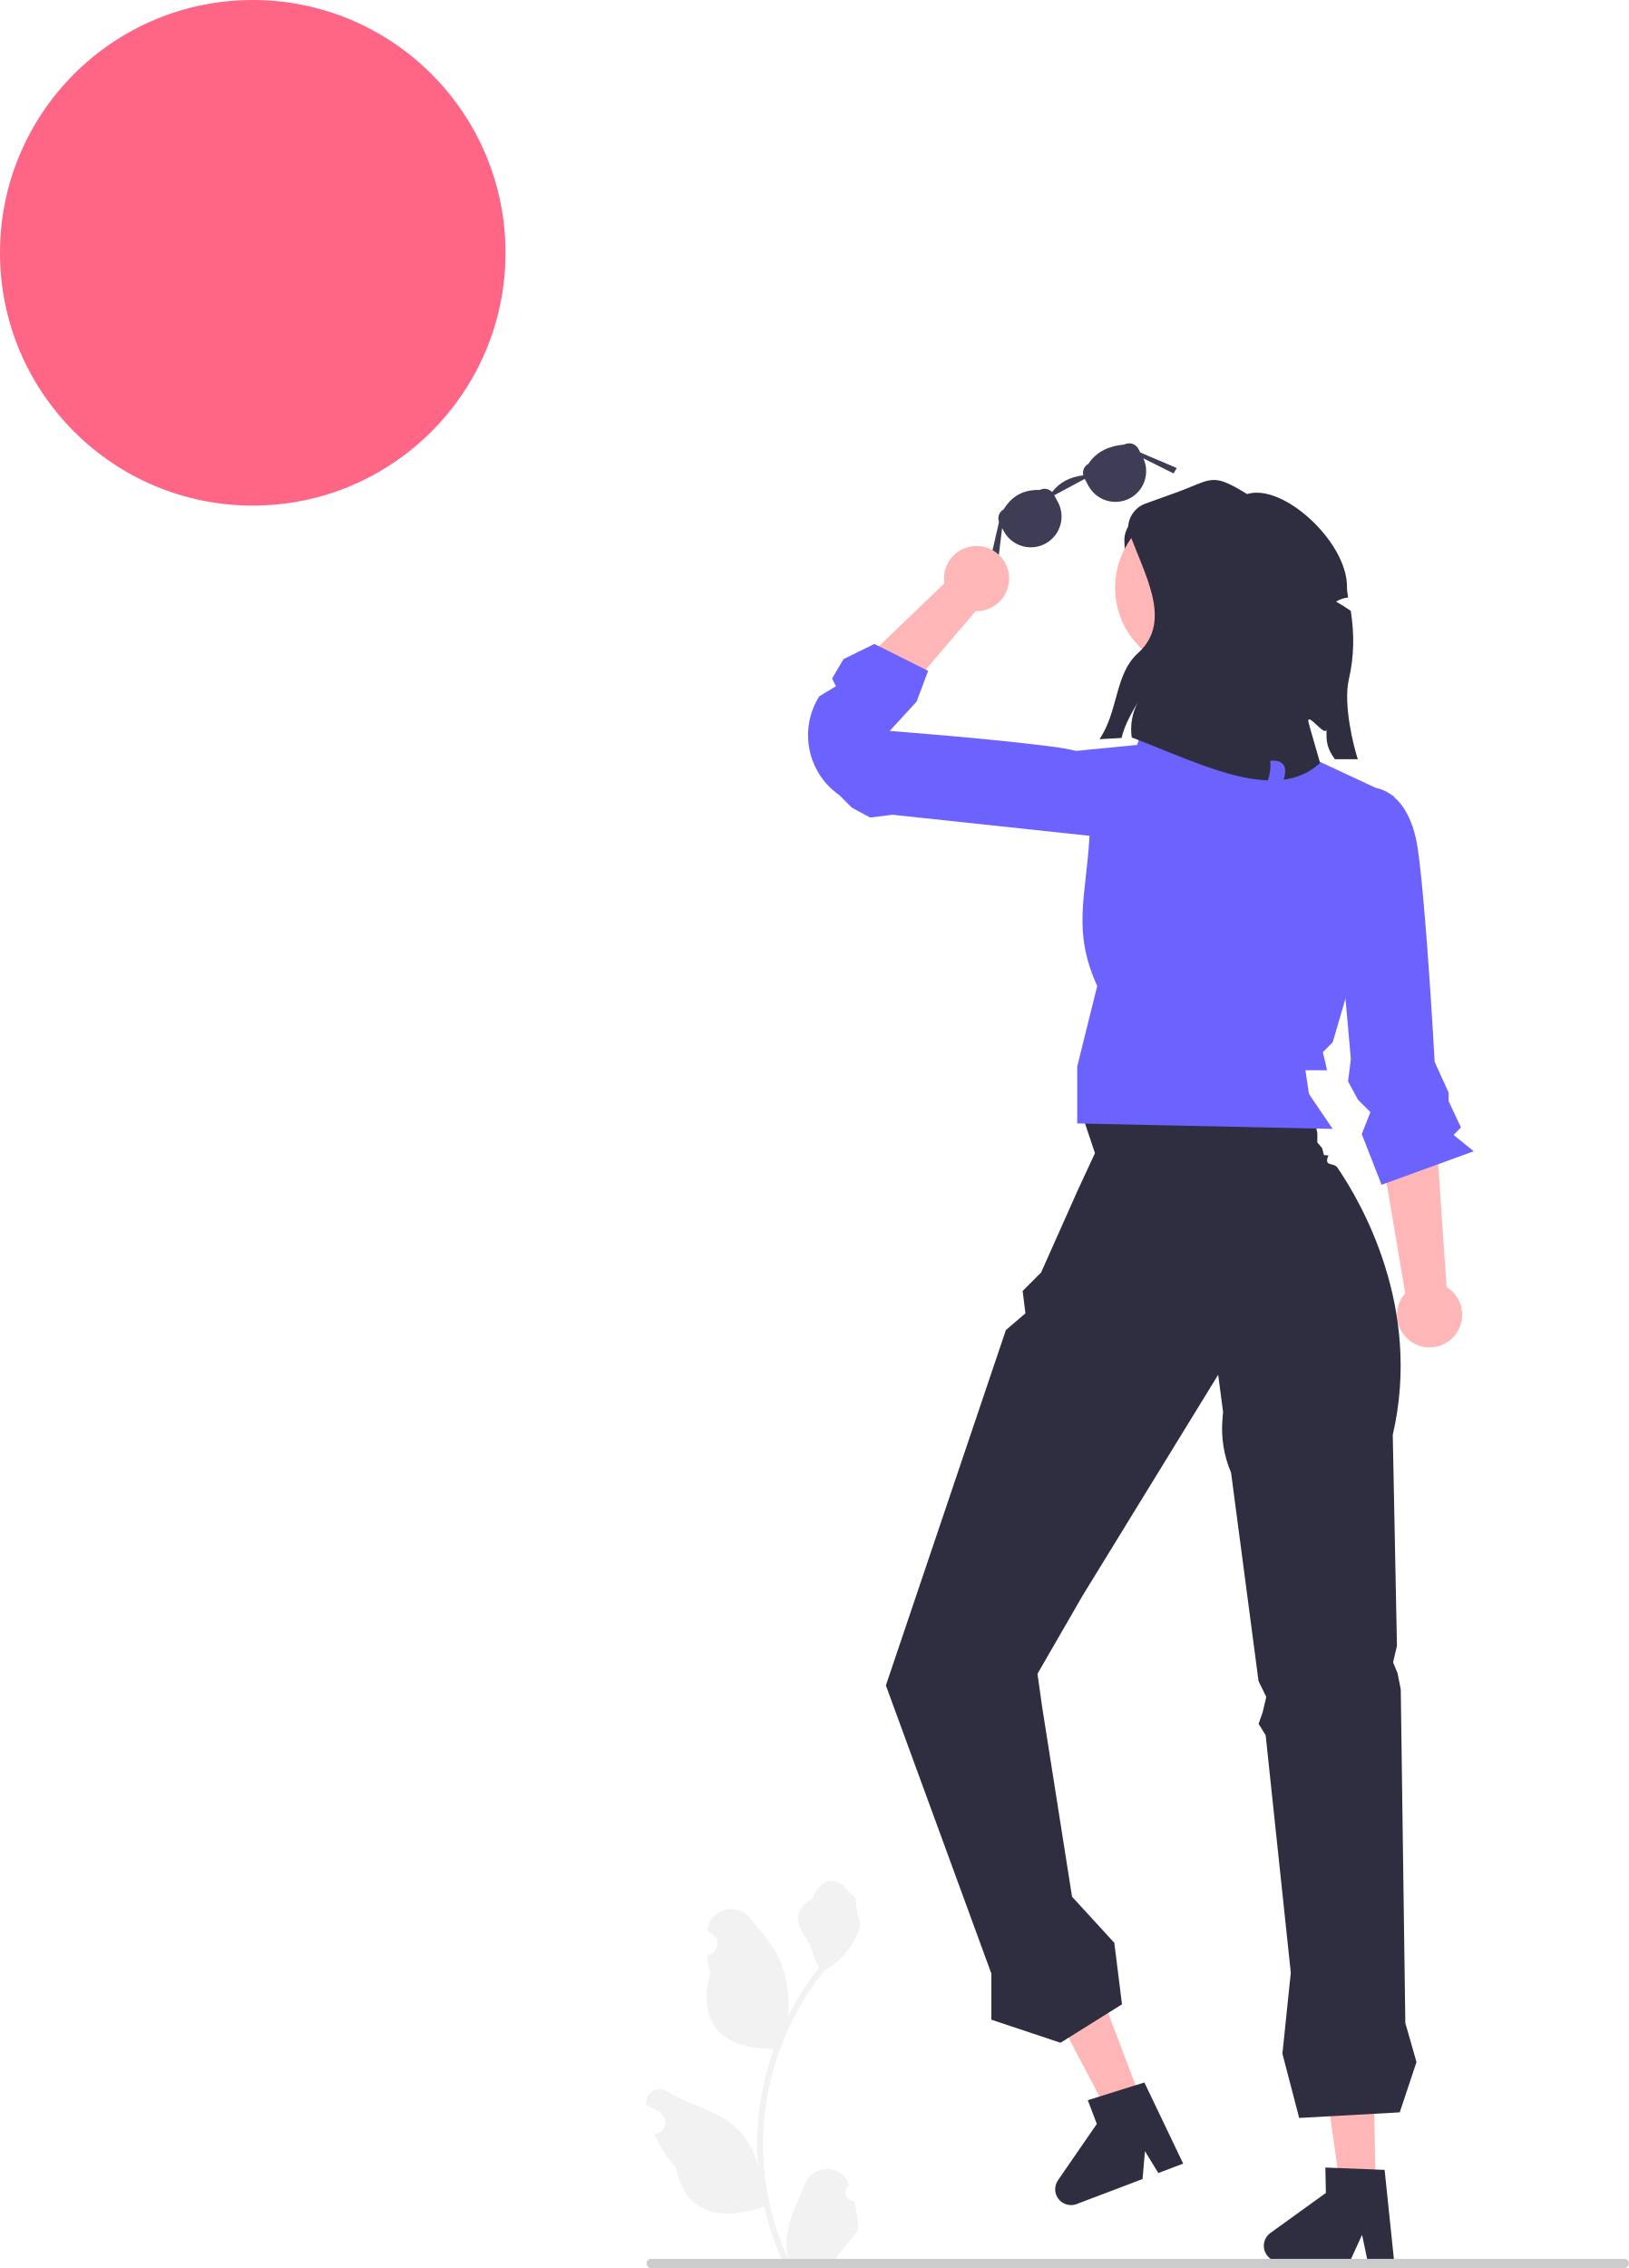
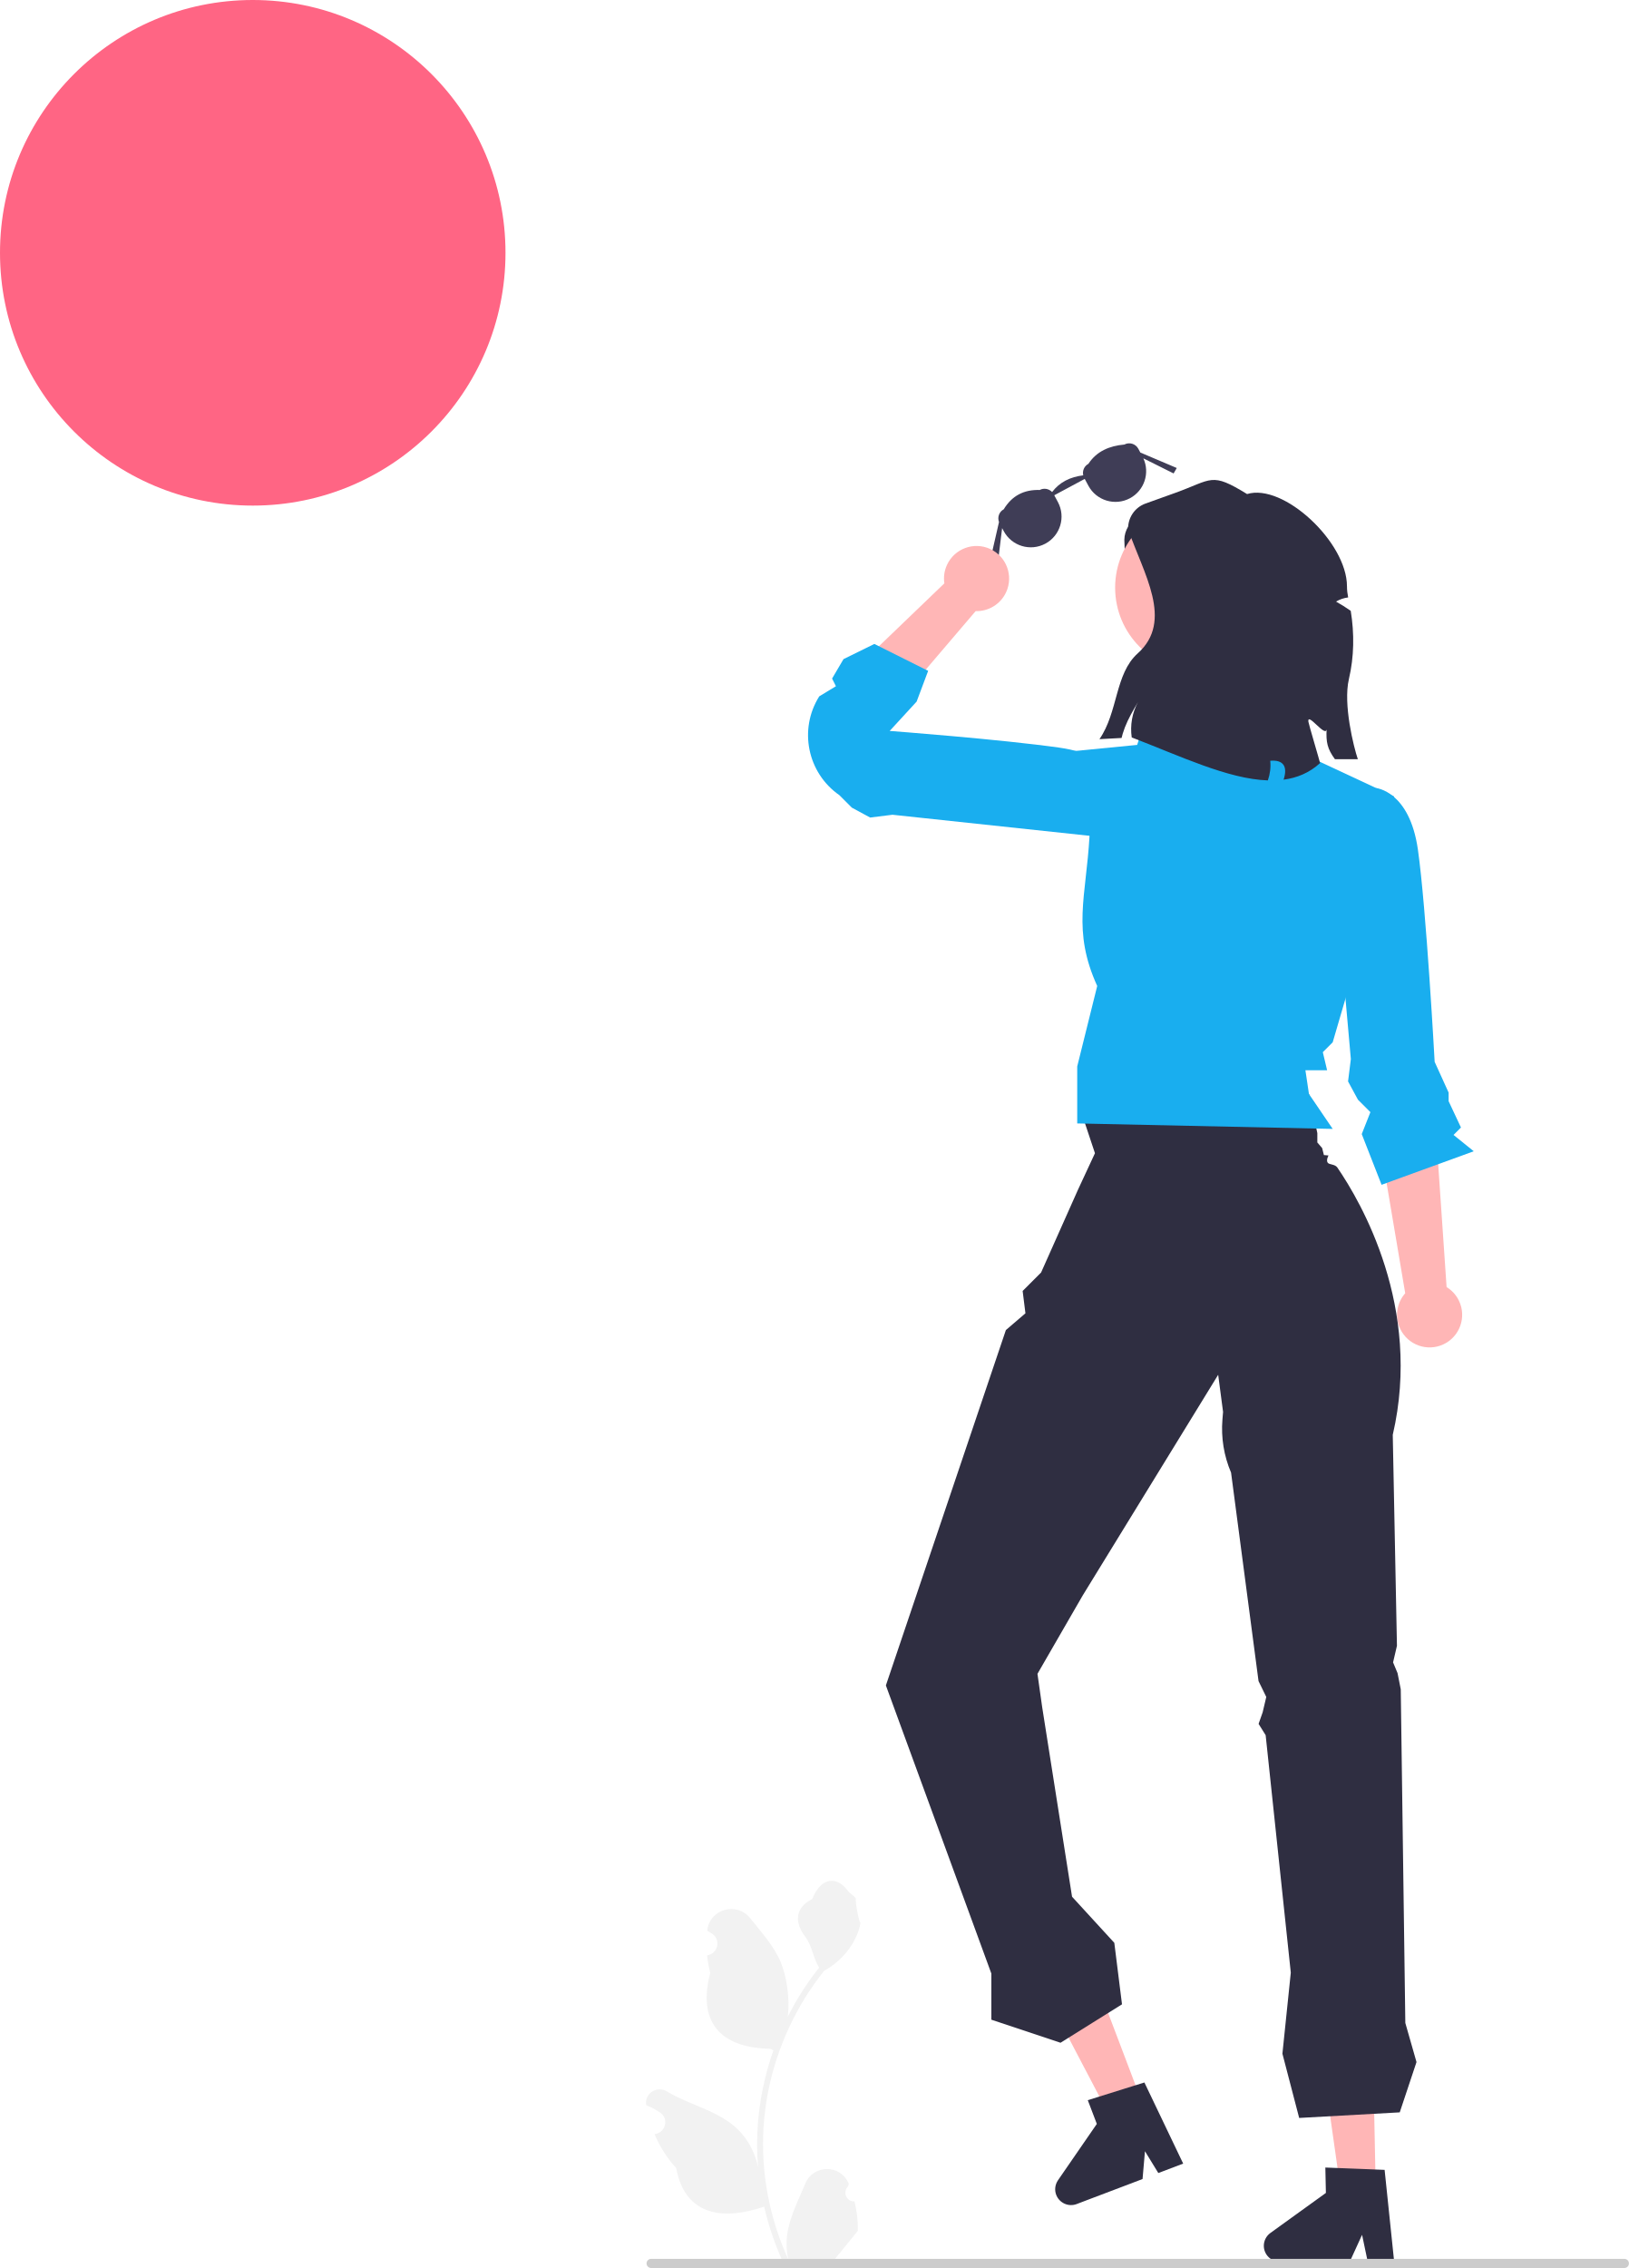
<svg xmlns="http://www.w3.org/2000/svg" width="423.944" height="590.15" viewBox="0 0 423.944 590.15">
  <circle cx="65.78" cy="65.78" r="65.78" fill="#ff6584" />
  <path d="M257.263,147.776l2.737-11.944c-.468-1.242,.033-2.666,1.234-3.311,2.117-3.514,5.254-5.157,9.359-5.024,1.097-.589,2.414-.33,3.227,.538,1.946-2.569,4.701-3.943,8.106-4.351-.274-1.157,.238-2.397,1.335-2.986,2.159-3.284,5.465-4.682,9.359-5.024,1.308-.702,2.939-.211,3.641,1.097l.526,.98,9.477,4.026-.821,1.417-7.875-3.934c1.751,3.809,.266,8.371-3.479,10.381-3.893,2.09-8.743,.628-10.832-3.265l-.946-1.762-7.93,4.257,.946,1.762c2.09,3.893,.628,8.743-3.265,10.832-3.893,2.09-8.743,.628-10.832-3.265l-.417-.777-1.279,10.415-2.27-.06Z" fill="#3f3d56" />
  <path d="M222.392,572.817c-2.066,.129-3.208-2.437-1.645-3.933l.155-.618c-.02-.05-.041-.099-.062-.148-2.089-4.982-9.17-4.947-11.241,.042-1.839,4.428-4.179,8.864-4.756,13.546-.258,2.067-.142,4.172,.316,6.2-4.308-9.411-6.575-19.687-6.575-30.021,0-2.597,.142-5.193,.433-7.783,.239-2.119,.568-4.224,.995-6.31,2.306-11.277,7.299-22.018,14.5-30.99,3.462-1.892,6.349-4.851,8.093-8.397,.626-1.279,1.117-2.655,1.35-4.056-.394,.052-1.486-5.949-1.188-6.317-.549-.833-1.532-1.247-2.131-2.06-2.982-4.043-7.091-3.337-9.236,2.157-4.582,2.313-4.627,6.148-1.815,9.837,1.789,2.347,2.035,5.522,3.604,8.035-.162,.207-.329,.407-.491,.614-2.961,3.798-5.522,7.88-7.681,12.169,.61-4.766-.291-10.508-1.826-14.21-1.748-4.217-5.025-7.769-7.91-11.415-3.466-4.379-10.573-2.468-11.184,3.083-.006,.054-.012,.107-.017,.161,.429,.242,.848,.499,1.259,.77,2.339,1.547,1.531,5.174-1.241,5.602l-.063,.01c.155,1.544,.42,3.074,.807,4.579-3.702,14.316,4.29,19.53,15.701,19.764,.252,.129,.497,.258,.749,.381-1.156,3.255-2.08,6.594-2.764,9.979-.614,2.99-1.04,6.013-1.279,9.049-.297,3.83-.271,7.68,.052,11.503l-.019-.136c-.82-4.211-3.107-8.145-6.427-10.87-4.946-4.063-11.933-5.559-17.268-8.824-2.568-1.572-5.859,.459-5.411,3.437l.022,.143c.794,.323,1.569,.698,2.319,1.117,.429,.242,.848,.499,1.259,.77,2.339,1.547,1.531,5.174-1.241,5.602l-.063,.01c-.045,.006-.084,.013-.129,.019,1.363,3.236,3.262,6.239,5.639,8.829,2.315,12.497,12.256,13.683,22.89,10.044h.006c1.163,5.064,2.861,10.011,5.044,14.726h18.02c.065-.2,.123-.407,.181-.607-1.666,.103-3.346,.006-4.986-.297,1.337-1.641,2.674-3.294,4.011-4.935,.032-.032,.058-.065,.084-.097,.678-.84,1.363-1.673,2.041-2.512l0-.001c.042-2.578-.267-5.147-.879-7.64l-.001-0Z" fill="#f2f2f2" />
  <path d="M293.414,162.529l10.905,13.086-5.816-42.165-2.157,1.078c-2.249,1.124-3.685,3.407-3.725,5.92l.793,22.081Z" fill="#2f2e41" />
  <g>
    <polygon points="271.466 517.552 278.474 530.907 278.487 530.943 280.814 535.388 284.561 542.521 284.564 542.53 286.137 545.535 288.482 550.004 294.41 547.751 296.177 547.071 297.106 546.72 295.537 542.598 291.389 531.66 284.189 512.718 284.109 512.747 282.339 513.418 275.271 516.106 273.501 516.777 271.466 517.552" fill="#ffb6b6" />
    <path d="M274.89,571.119c.819,2.129,3.199,3.2,5.323,2.393l2.83-1.079,1.77-.671,7.071-2.68,1.779-.674,3.697-1.408,.627-7.235,1.511,2.465,.003,.009,1.963,3.198,1.037-.389,5.432-2.066-10.091-21.106-2.305,.721-.842,.26-1.808,.564-6.742,2.111-.009,.003-.47,.147-1.808,.564-.749,.237,2.35,6.174-4.874,7.071-1.331,1.931-3.901,5.659c-.767,1.117-.945,2.537-.464,3.802Z" fill="#2f2e41" />
  </g>
  <g>
    <polygon points="343.676 532.85 345.795 547.782 345.795 547.82 346.496 552.788 347.631 560.765 347.631 560.774 348.104 564.134 348.814 569.13 355.154 568.997 357.046 568.95 358.04 568.931 357.945 564.522 357.709 552.826 357.283 532.566 357.198 532.566 355.305 532.604 347.745 532.765 345.852 532.803 343.676 532.85" fill="#ffb6b6" />
    <path d="M328.923,584.459c.057,2.28,1.94,4.088,4.211,4.041l3.028-.066,1.893-.038,7.561-.151,1.902-.038,3.955-.085,3.019-6.605,.596,2.829v.009l.776,3.672,1.107-.019,5.81-.123-2.422-23.269-2.413-.095-.88-.038-1.893-.076-7.059-.274h-.009l-.492-.019-1.893-.076-.785-.028,.142,6.605-6.965,5.025-1.902,1.372-5.574,4.022c-1.098,.795-1.741,2.072-1.713,3.426Z" fill="#2f2e41" />
  </g>
  <path d="M365.722,336.512l-6.752-39.961,14.492-5.831,3.029,44.187c1.357,.829,2.499,2.044,3.233,3.587,2.009,4.228,.211,9.284-4.017,11.293-4.228,2.009-9.284,.211-11.293-4.017-1.503-3.164-.874-6.79,1.309-9.258Z" fill="#ffb6b6" />
  <path d="M253.92,159.019l-26.306,30.83-13.773-7.369,31.937-30.687c-.236-1.573-.037-3.228,.676-4.782,1.952-4.254,6.983-6.121,11.238-4.169,4.254,1.952,6.121,6.983,4.169,11.238-1.461,3.183-4.646,5.029-7.939,4.939Z" fill="#ffb6b6" />
  <circle cx="312.006" cy="152.909" r="21.781" fill="#ffb6b6" />
  <path d="M281.972,291.075l58.696-6.412,2.181,10.178v2.439l1.253,1.455,.459,1.826,1.197,.097s-.696,1.234-.197,1.903c.385,.516,1.879,.339,2.487,1.225,6.164,8.988,22.135,36.38,14.431,69.57l1.09,54.888-1.008,4.317,1.166,2.802,.834,4.198,1.189,86.826,2.908,10.178-4.362,13.086-26.172,1.454-4.362-16.721,2.181-21.083-6.543-61.794-1.839-2.947,1.056-3,.944-4-2.016-4.134-7.148-54.239h0c-1.862-4.352-2.633-9.093-2.246-13.811l.164-1.99-1.273-9.661-35.259,57.429-11.771,20.385,1.23,8.697,7.77,49.303,11,12,2,16-16,10-18-6v-12l-27.451-74.979,31.23-92.467,5.089-4.362-.727-5.816,4.803-4.803,9.606-21.553,4.411-9.485-3-9Z" fill="#2f2e41" />
-   <path d="M301.774,175.979h23.135l5.218,15.994,32.714,15.267-7.27,34.168-8.724,29.806-2.57,2.57,1.116,4.7h-5.647l.922,6.179,6.179,9.087-66.49-1.423v-14.831l5.203-20.936v-0c-6.568-14.45-2.904-23.153-2-39l-5.777-21.953,18.175-1.777,5.816-17.851Z" fill="#6c63ff" />
-   <path d="M286.707,217.821l5.089-12.359s-.727-8.724-15.994-10.905c-15.267-2.181-44.251-4.362-44.251-4.362l7.009-7.635,3-8-14-7-8.027,3.945-2.973,5.055,1,2-4.342,2.634c-5.405,8.598-3.094,19.927,5.246,25.721h0l3.243,3.243,4.754,2.573,5.816-.727,54.429,5.816Z" fill="#6c63ff" />
-   <path d="M345.757,210.147l12.359-5.089s8.724,.727,10.905,15.994c2.181,15.267,4.362,55.251,4.362,55.251l3.635,7.997v2.235l3.214,6.852-1.932,1.932,5.261,4.247-23.991,8.724-5.162-13.194,2.254-5.708-3.243-3.243-2.573-4.754,.727-5.816-5.816-65.429Z" fill="#6c63ff" />
+   <path d="M301.774,175.979h23.135l5.218,15.994,32.714,15.267-7.27,34.168-8.724,29.806-2.57,2.57,1.116,4.7h-5.647l.922,6.179,6.179,9.087-66.49-1.423v-14.831l5.203-20.936v-0c-6.568-14.45-2.904-23.153-2-39l-5.777-21.953,18.175-1.777,5.816-17.851Z" fill="#19aeef" />
+   <path d="M286.707,217.821l5.089-12.359s-.727-8.724-15.994-10.905c-15.267-2.181-44.251-4.362-44.251-4.362l7.009-7.635,3-8-14-7-8.027,3.945-2.973,5.055,1,2-4.342,2.634c-5.405,8.598-3.094,19.927,5.246,25.721h0l3.243,3.243,4.754,2.573,5.816-.727,54.429,5.816Z" fill="#19aeef" />
+   <path d="M345.757,210.147l12.359-5.089s8.724,.727,10.905,15.994c2.181,15.267,4.362,55.251,4.362,55.251l3.635,7.997v2.235l3.214,6.852-1.932,1.932,5.261,4.247-23.991,8.724-5.162-13.194,2.254-5.708-3.243-3.243-2.573-4.754,.727-5.816-5.816-65.429Z" fill="#19aeef" />
  <path d="M353.393,197.556h-5.96c-1.99-2.7-2.34-4.48-2.17-7.78-.28,2.23-5.02-4.59-4.75-2.01,.06,.56,2.95,10.25,3.05,10.79-2.77,2.53-5.98,3.86-9.5,4.32,1.12-3.39-.02-5.22-3.47-4.92,.18,1.72-.05,3.48-.62,5.11-10.42-.35-23-6.42-35.43-11.18-.45-3.13,.1-6.41,1.63-9.18-1.28,2.14-2.53,4.29-3.43,6.61-.2,.52-.38,1.05-.54,1.58-.11,.38-.21,.76-.3,1.13l-5.76,.31c4.89-7.07,4-16.98,9.95-22.31,9.47-8.47,1.48-20.8-2.48-32.29-.12-2.98,1.71-5.7,4.52-6.71l7.69-2.76c9.78-3.51,9.29-5.52,18.74,.29,9.45-2.9,26,12.53,26,24,0,1,.12,1.97,.31,2.9-1.11,.14-2.19,.5-3.15,1.08,1.31,.74,2.59,1.54,3.82,2.41,.96,5.9,.89,11.92-.48,17.76-1.54,6.57,1.26,17.72,2.33,20.85Z" fill="#2f2e41" />
  <path d="M423.944,588.96c0,.66-.53,1.19-1.19,1.19H169.464c-.66,0-1.19-.53-1.19-1.19s.53-1.19,1.19-1.19h253.29c.66,0,1.19,.53,1.19,1.19Z" fill="#ccc" />
</svg>
